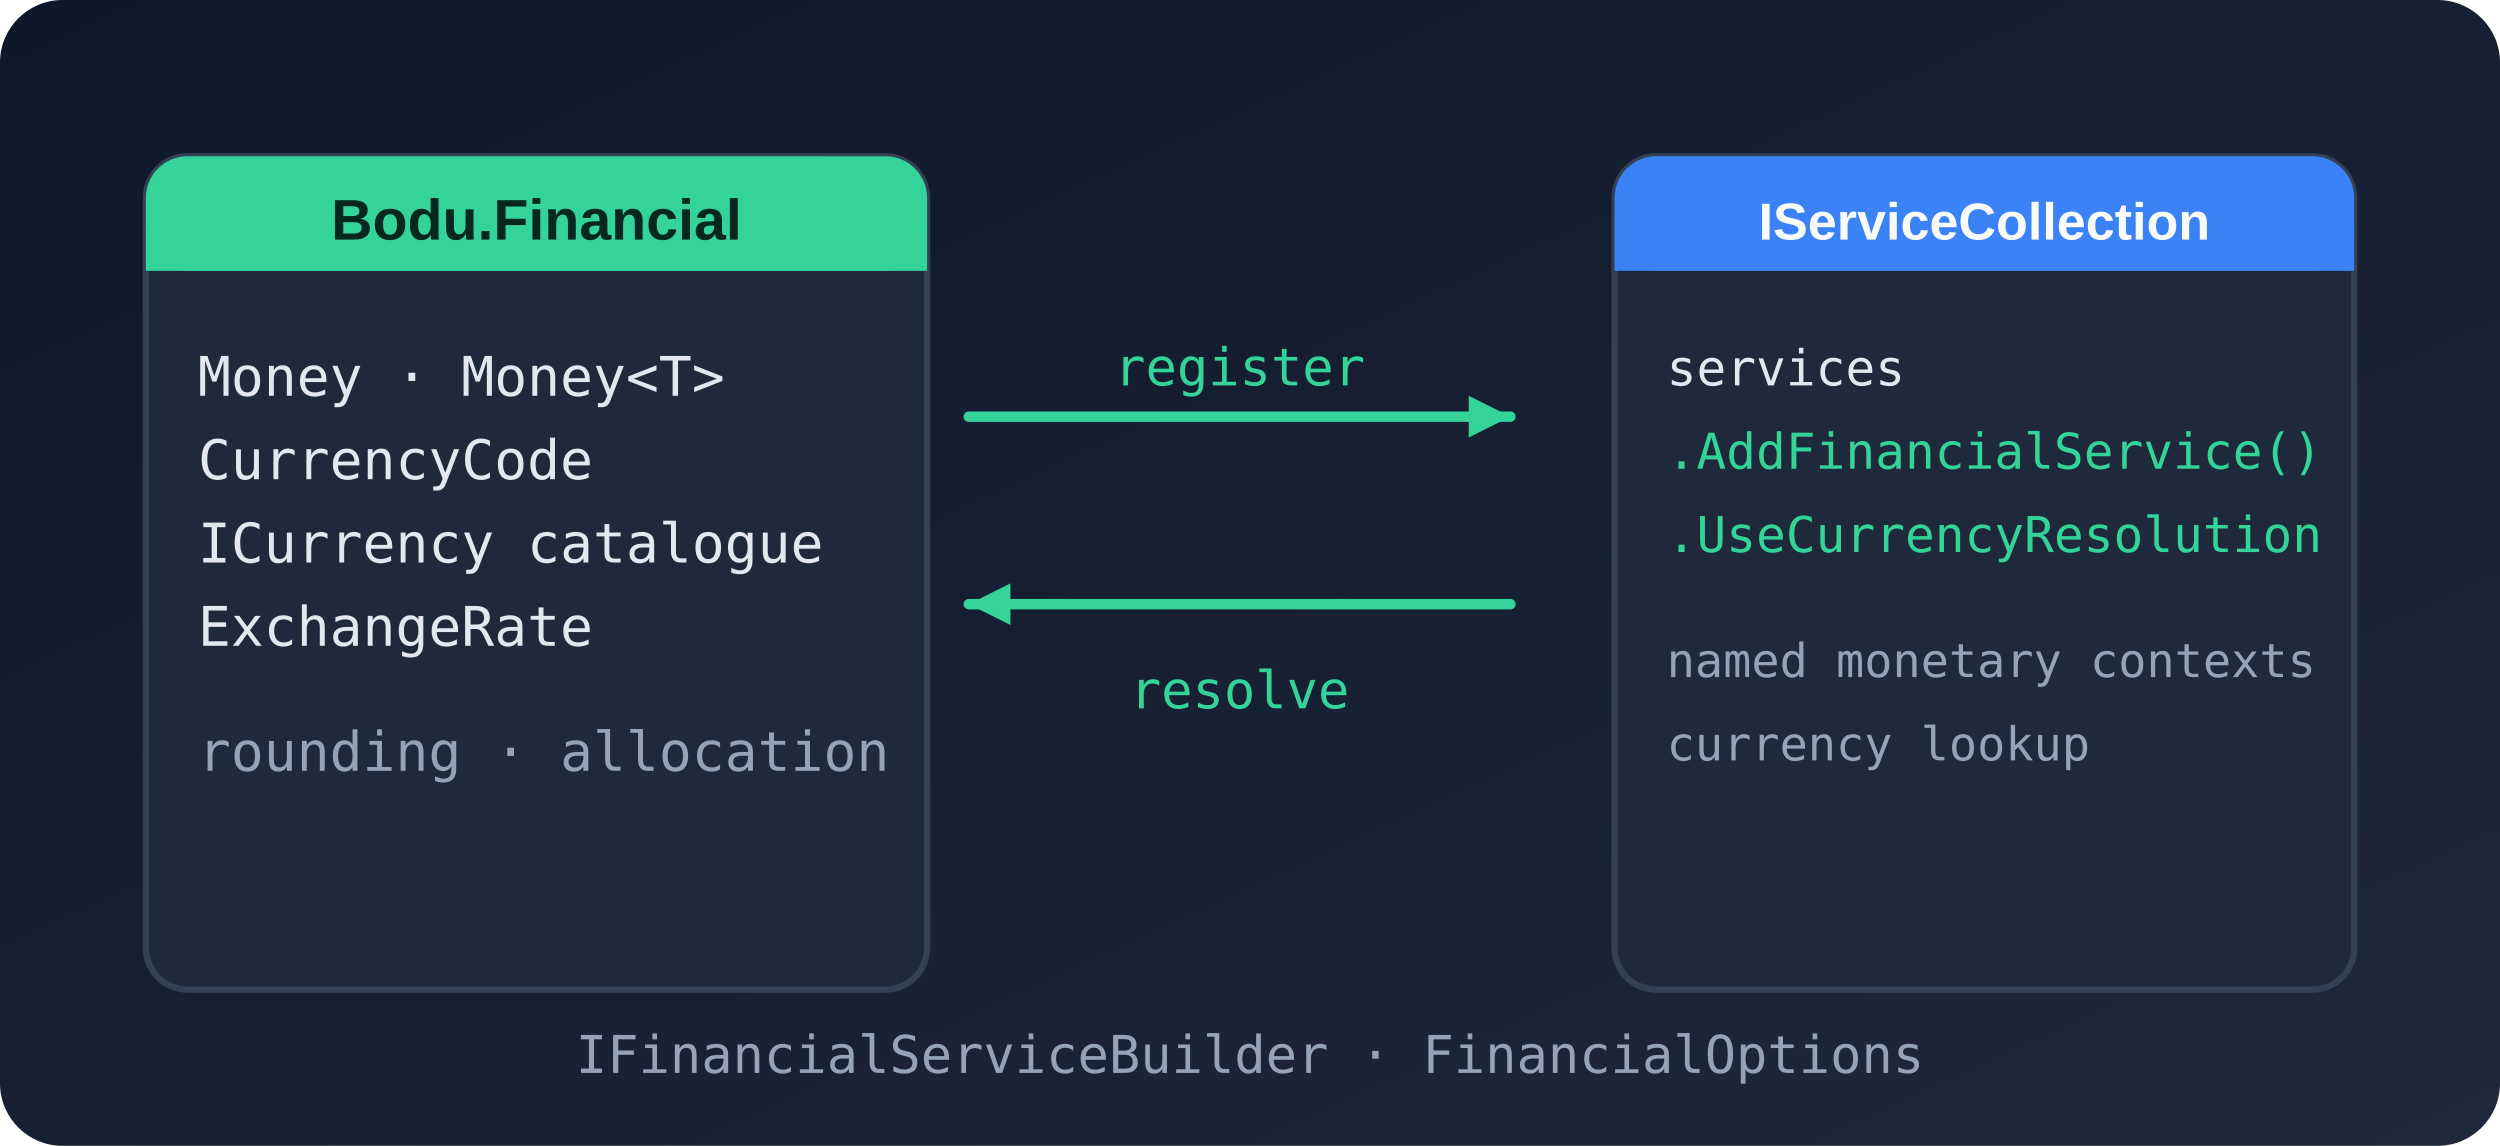
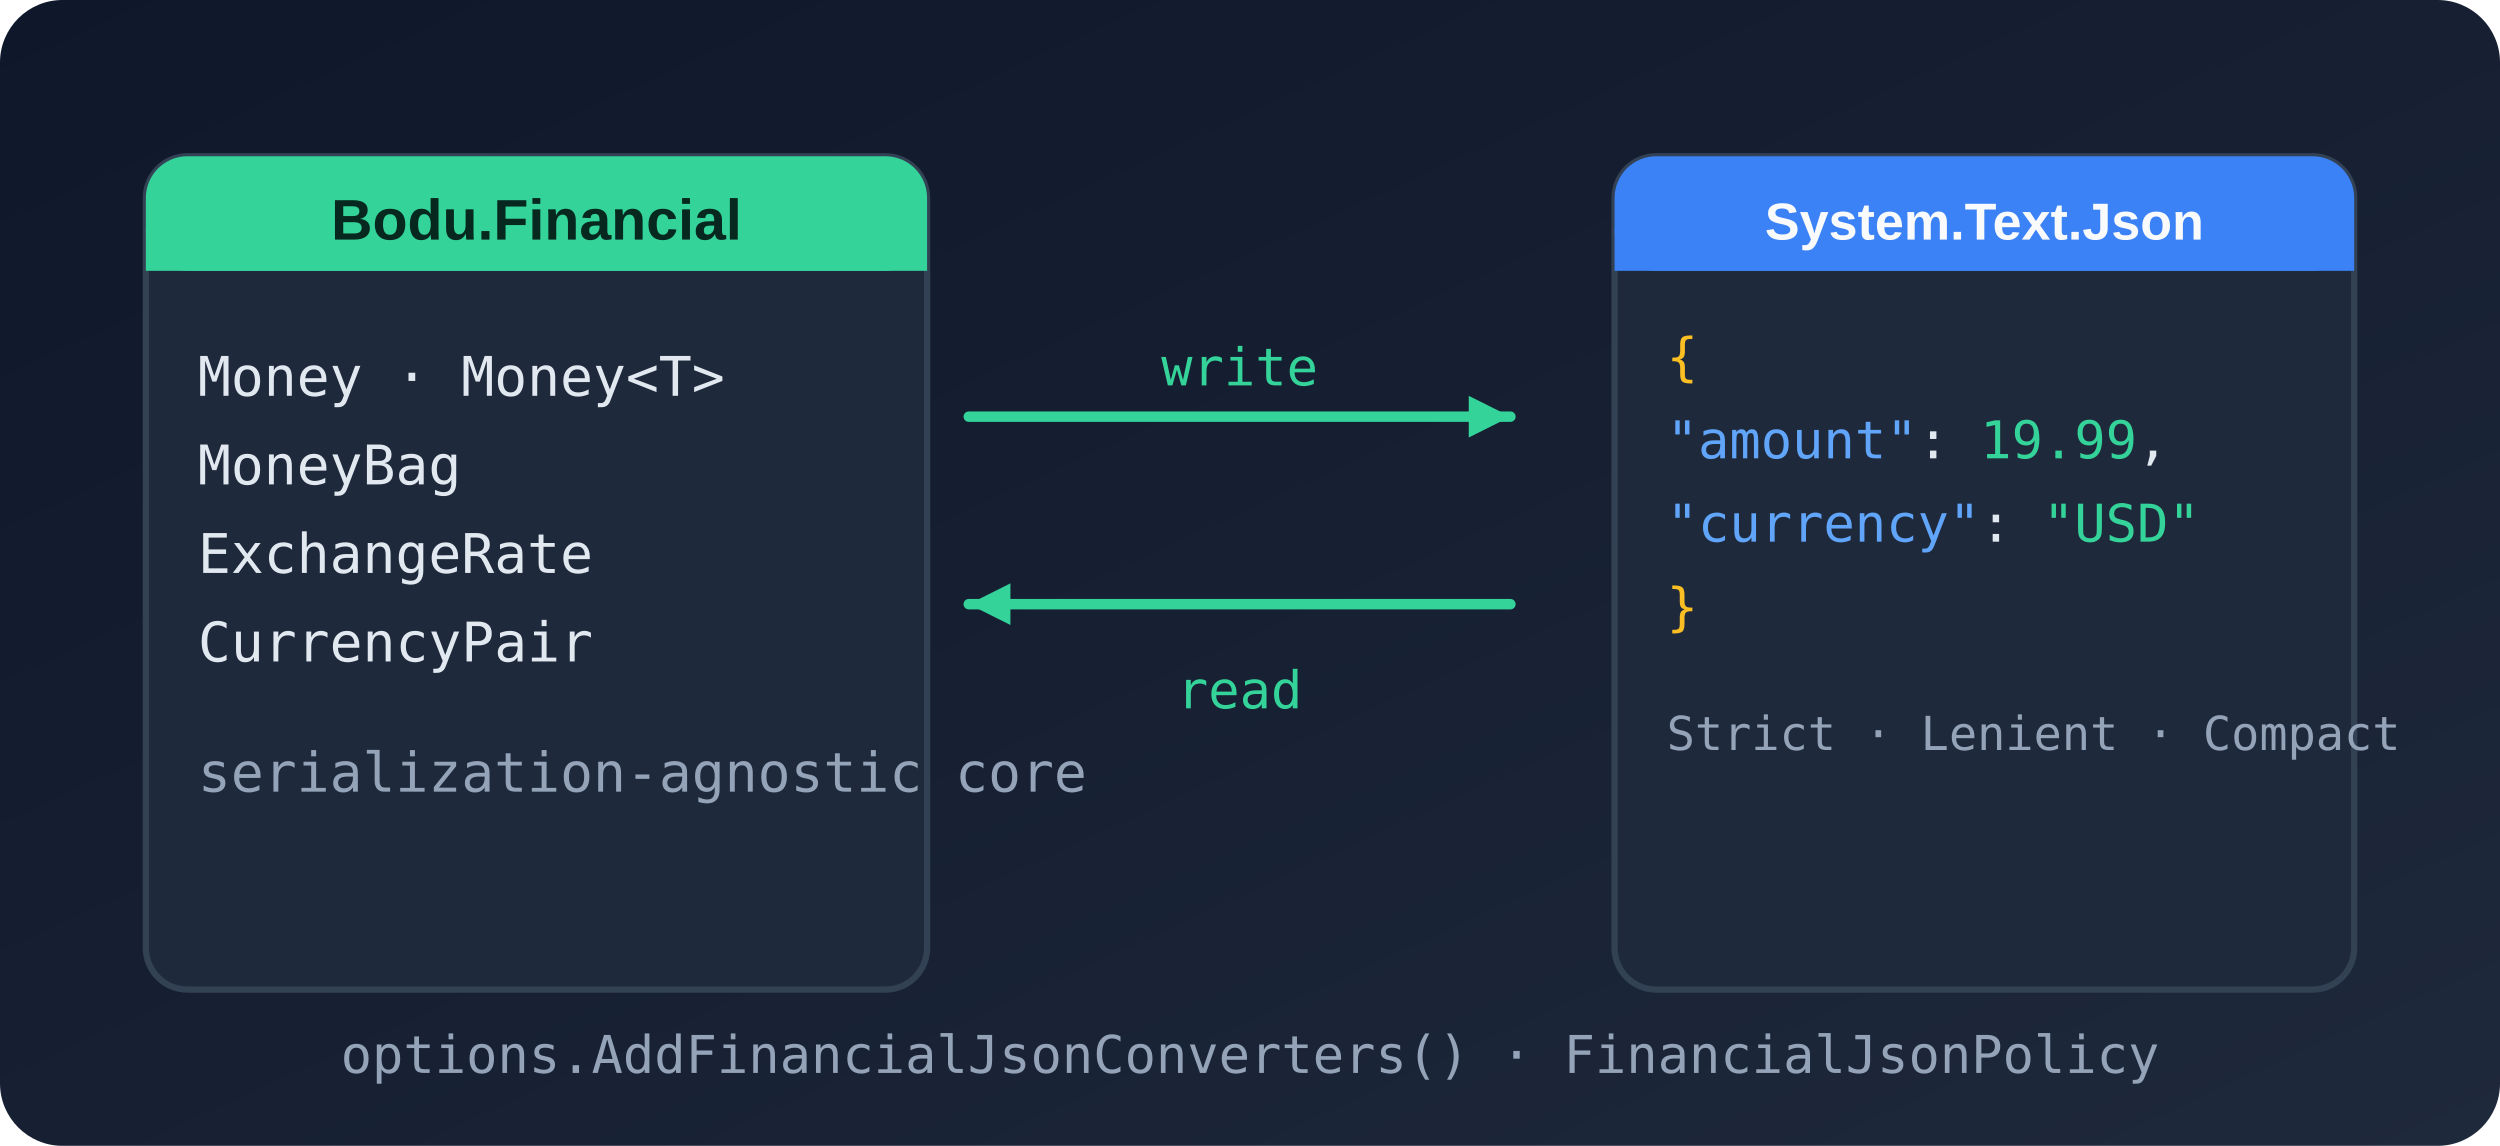
- <svg xmlns="http://www.w3.org/2000/svg" viewBox="0 0 480 220" role="img" aria-label="Bodu.Financial.DependencyInjection — service registration for financial services">
+ <svg xmlns="http://www.w3.org/2000/svg" viewBox="0 0 480 220" role="img" aria-label="Bodu.Financial.Serialization.Json — System.Text.Json converters for money and exchange rates">
  <defs>
-     <linearGradient id="findi-bg" x1="0" y1="0" x2="1" y2="1">
+     <linearGradient id="finjson-bg" x1="0" y1="0" x2="1" y2="1">
      <stop offset="0" stop-color="#0F172A" />
      <stop offset="1" stop-color="#1E293B" />
    </linearGradient>
  </defs>
-   <rect width="480" height="220" rx="12" fill="url(#findi-bg)" />
+   <rect width="480" height="220" rx="12" fill="url(#finjson-bg)" />
  <g transform="translate(28 30)" font-family="'Segoe UI','Helvetica Neue',Arial,sans-serif" font-size="11">
    <rect width="150" height="160" rx="8" fill="#1E293B" stroke="#334155" stroke-width="1.2" />
    <rect width="150" height="22" rx="8" fill="#34D399" />
    <rect y="14" width="150" height="8" fill="#34D399" />
    <text x="75" y="16" fill="#06281F" text-anchor="middle" font-weight="700" font-size="11">Bodu.Financial</text>
    <g fill="#E2E8F0" font-family="'Consolas','Menlo',monospace" font-size="10.5">
      <text x="10" y="46">Money · Money&lt;T&gt;</text>
-       <text x="10" y="62">CurrencyCode</text>
-       <text x="10" y="78">ICurrency catalogue</text>
-       <text x="10" y="94">ExchangeRate</text>
-       <text x="10" y="118">
-         <tspan fill="#94A3B8">rounding · allocation</tspan>
+       <text x="10" y="63">MoneyBag</text>
+       <text x="10" y="80">ExchangeRate</text>
+       <text x="10" y="97">CurrencyPair</text>
+       <text x="10" y="122">
+         <tspan fill="#94A3B8">serialization-agnostic core</tspan>
      </text>
    </g>
  </g>
  <g transform="translate(186 80)" fill="none" stroke="#34D399" stroke-width="2" stroke-linecap="round">
    <line x1="0" y1="0" x2="104" y2="0" />
    <polygon points="104,0 96,-4 96,4" fill="#34D399" stroke="none" />
    <line x1="104" y1="36" x2="0" y2="36" />
    <polygon points="0,36 8,32 8,40" fill="#34D399" stroke="none" />
  </g>
  <g transform="translate(186 80)" fill="#34D399" font-family="'Consolas','Menlo',monospace" font-size="10" text-anchor="middle">
-     <text x="52" y="-6">register</text>
-     <text x="52" y="56">resolve</text>
+     <text x="52" y="-6">write</text>
+     <text x="52" y="56">read</text>
  </g>
  <g transform="translate(310 30)" font-family="'Segoe UI','Helvetica Neue',Arial,sans-serif" font-size="11">
    <rect width="142" height="160" rx="8" fill="#1E293B" stroke="#334155" stroke-width="1.2" />
    <rect width="142" height="22" rx="8" fill="#3B82F6" />
    <rect y="14" width="142" height="8" fill="#3B82F6" />
-     <text x="71" y="16" fill="#F8FAFC" text-anchor="middle" font-weight="700" font-size="10">IServiceCollection</text>
-     <g fill="#E2E8F0" font-family="'Consolas','Menlo',monospace" font-size="9.5">
-       <text x="10" y="44">services</text>
-       <text x="10" y="60">
-         <tspan fill="#34D399"> .AddFinancialService()</tspan>
+     <text x="71" y="16" fill="#F8FAFC" text-anchor="middle" font-weight="700" font-size="10">System.Text.Json</text>
+     <g fill="#E2E8F0" font-family="'Consolas','Menlo',monospace" font-size="10">
+       <text x="10" y="42">
+         <tspan fill="#FBBF24">{</tspan>
      </text>
-       <text x="10" y="76">
-         <tspan fill="#34D399"> .UseCurrencyResolution</tspan>
+       <text x="10" y="58">
+         <tspan fill="#60A5FA">"amount"</tspan>: <tspan fill="#34D399">19.99</tspan>,</text>
+       <text x="10" y="74">
+         <tspan fill="#60A5FA">"currency"</tspan>: <tspan fill="#34D399">"USD"</tspan>
      </text>
-       <text x="10" y="100">
-         <tspan fill="#94A3B8" font-size="9">named monetary contexts</tspan>
+       <text x="10" y="90">
+         <tspan fill="#FBBF24">}</tspan>
      </text>
-       <text x="10" y="116">
-         <tspan fill="#94A3B8" font-size="9">currency lookup</tspan>
+       <text x="10" y="114">
+         <tspan fill="#94A3B8" font-size="9">Strict · Lenient · Compact</tspan>
      </text>
    </g>
  </g>
  <g fill="#94A3B8" font-family="'Consolas','Menlo',monospace" font-size="10">
-     <text x="240" y="206" text-anchor="middle">IFinancialServiceBuilder · FinancialOptions</text>
+     <text x="240" y="206" text-anchor="middle">options.AddFinancialJsonConverters() · FinancialJsonPolicy</text>
  </g>
</svg>
